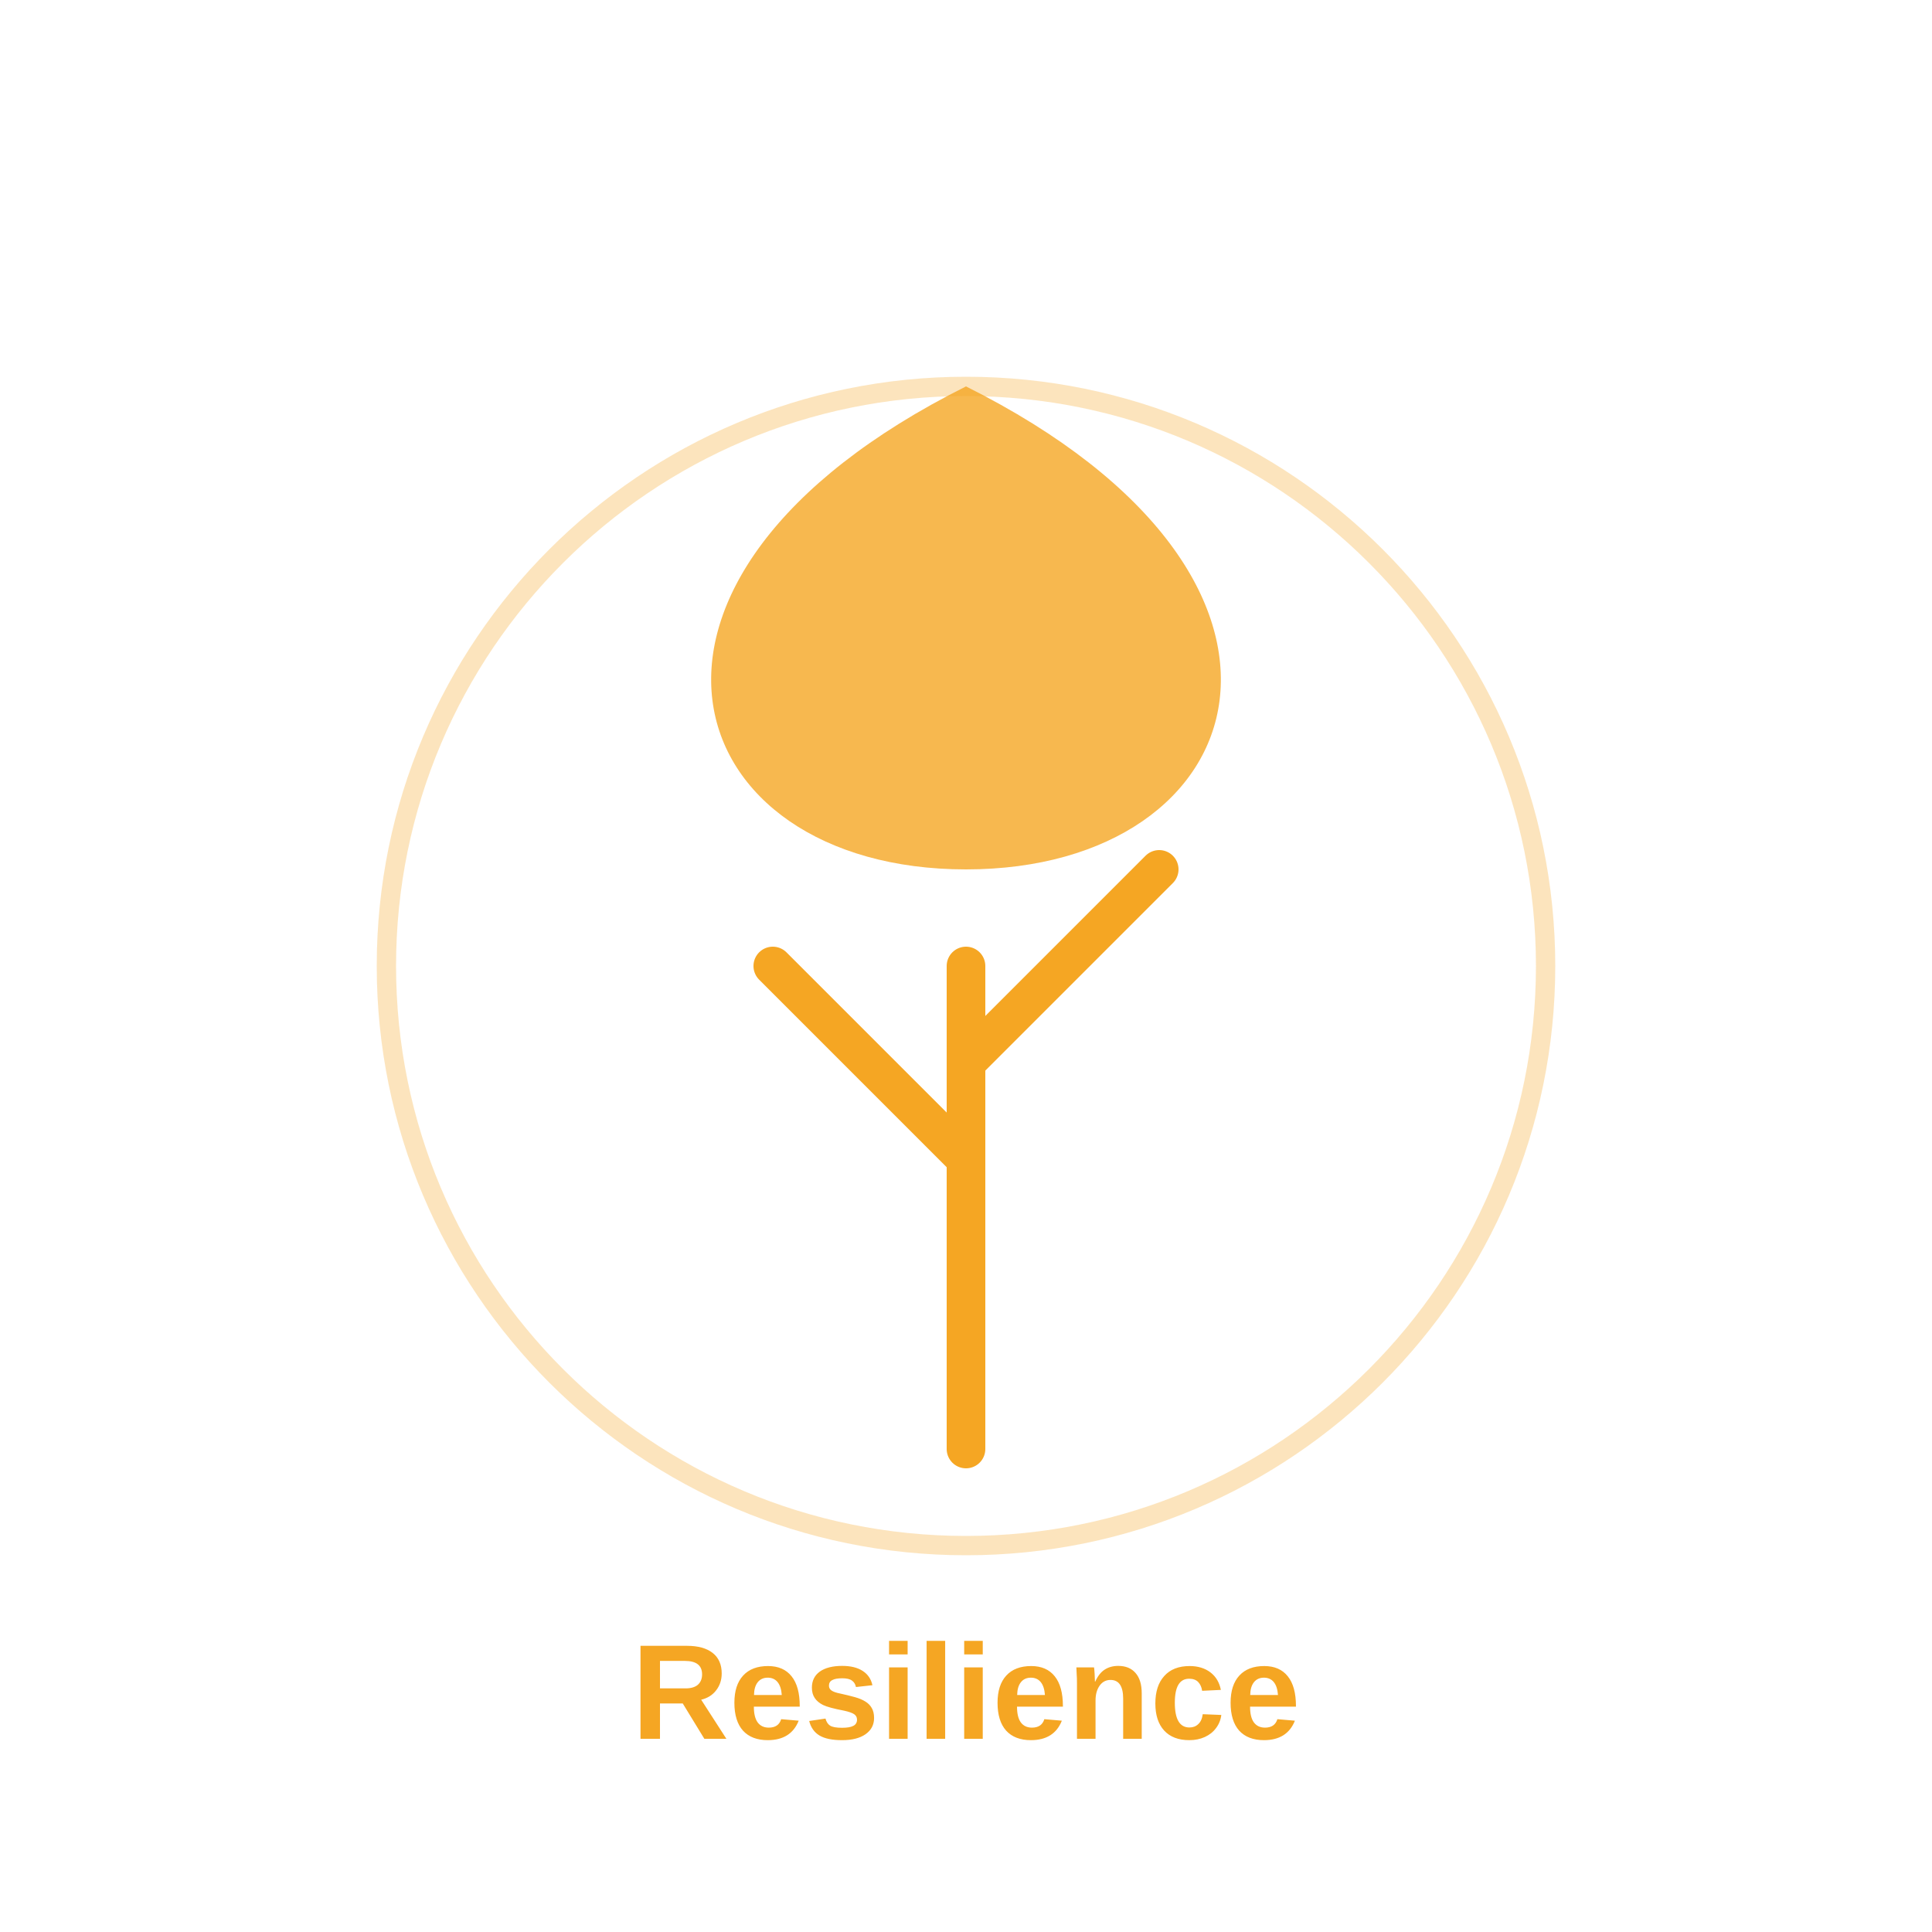
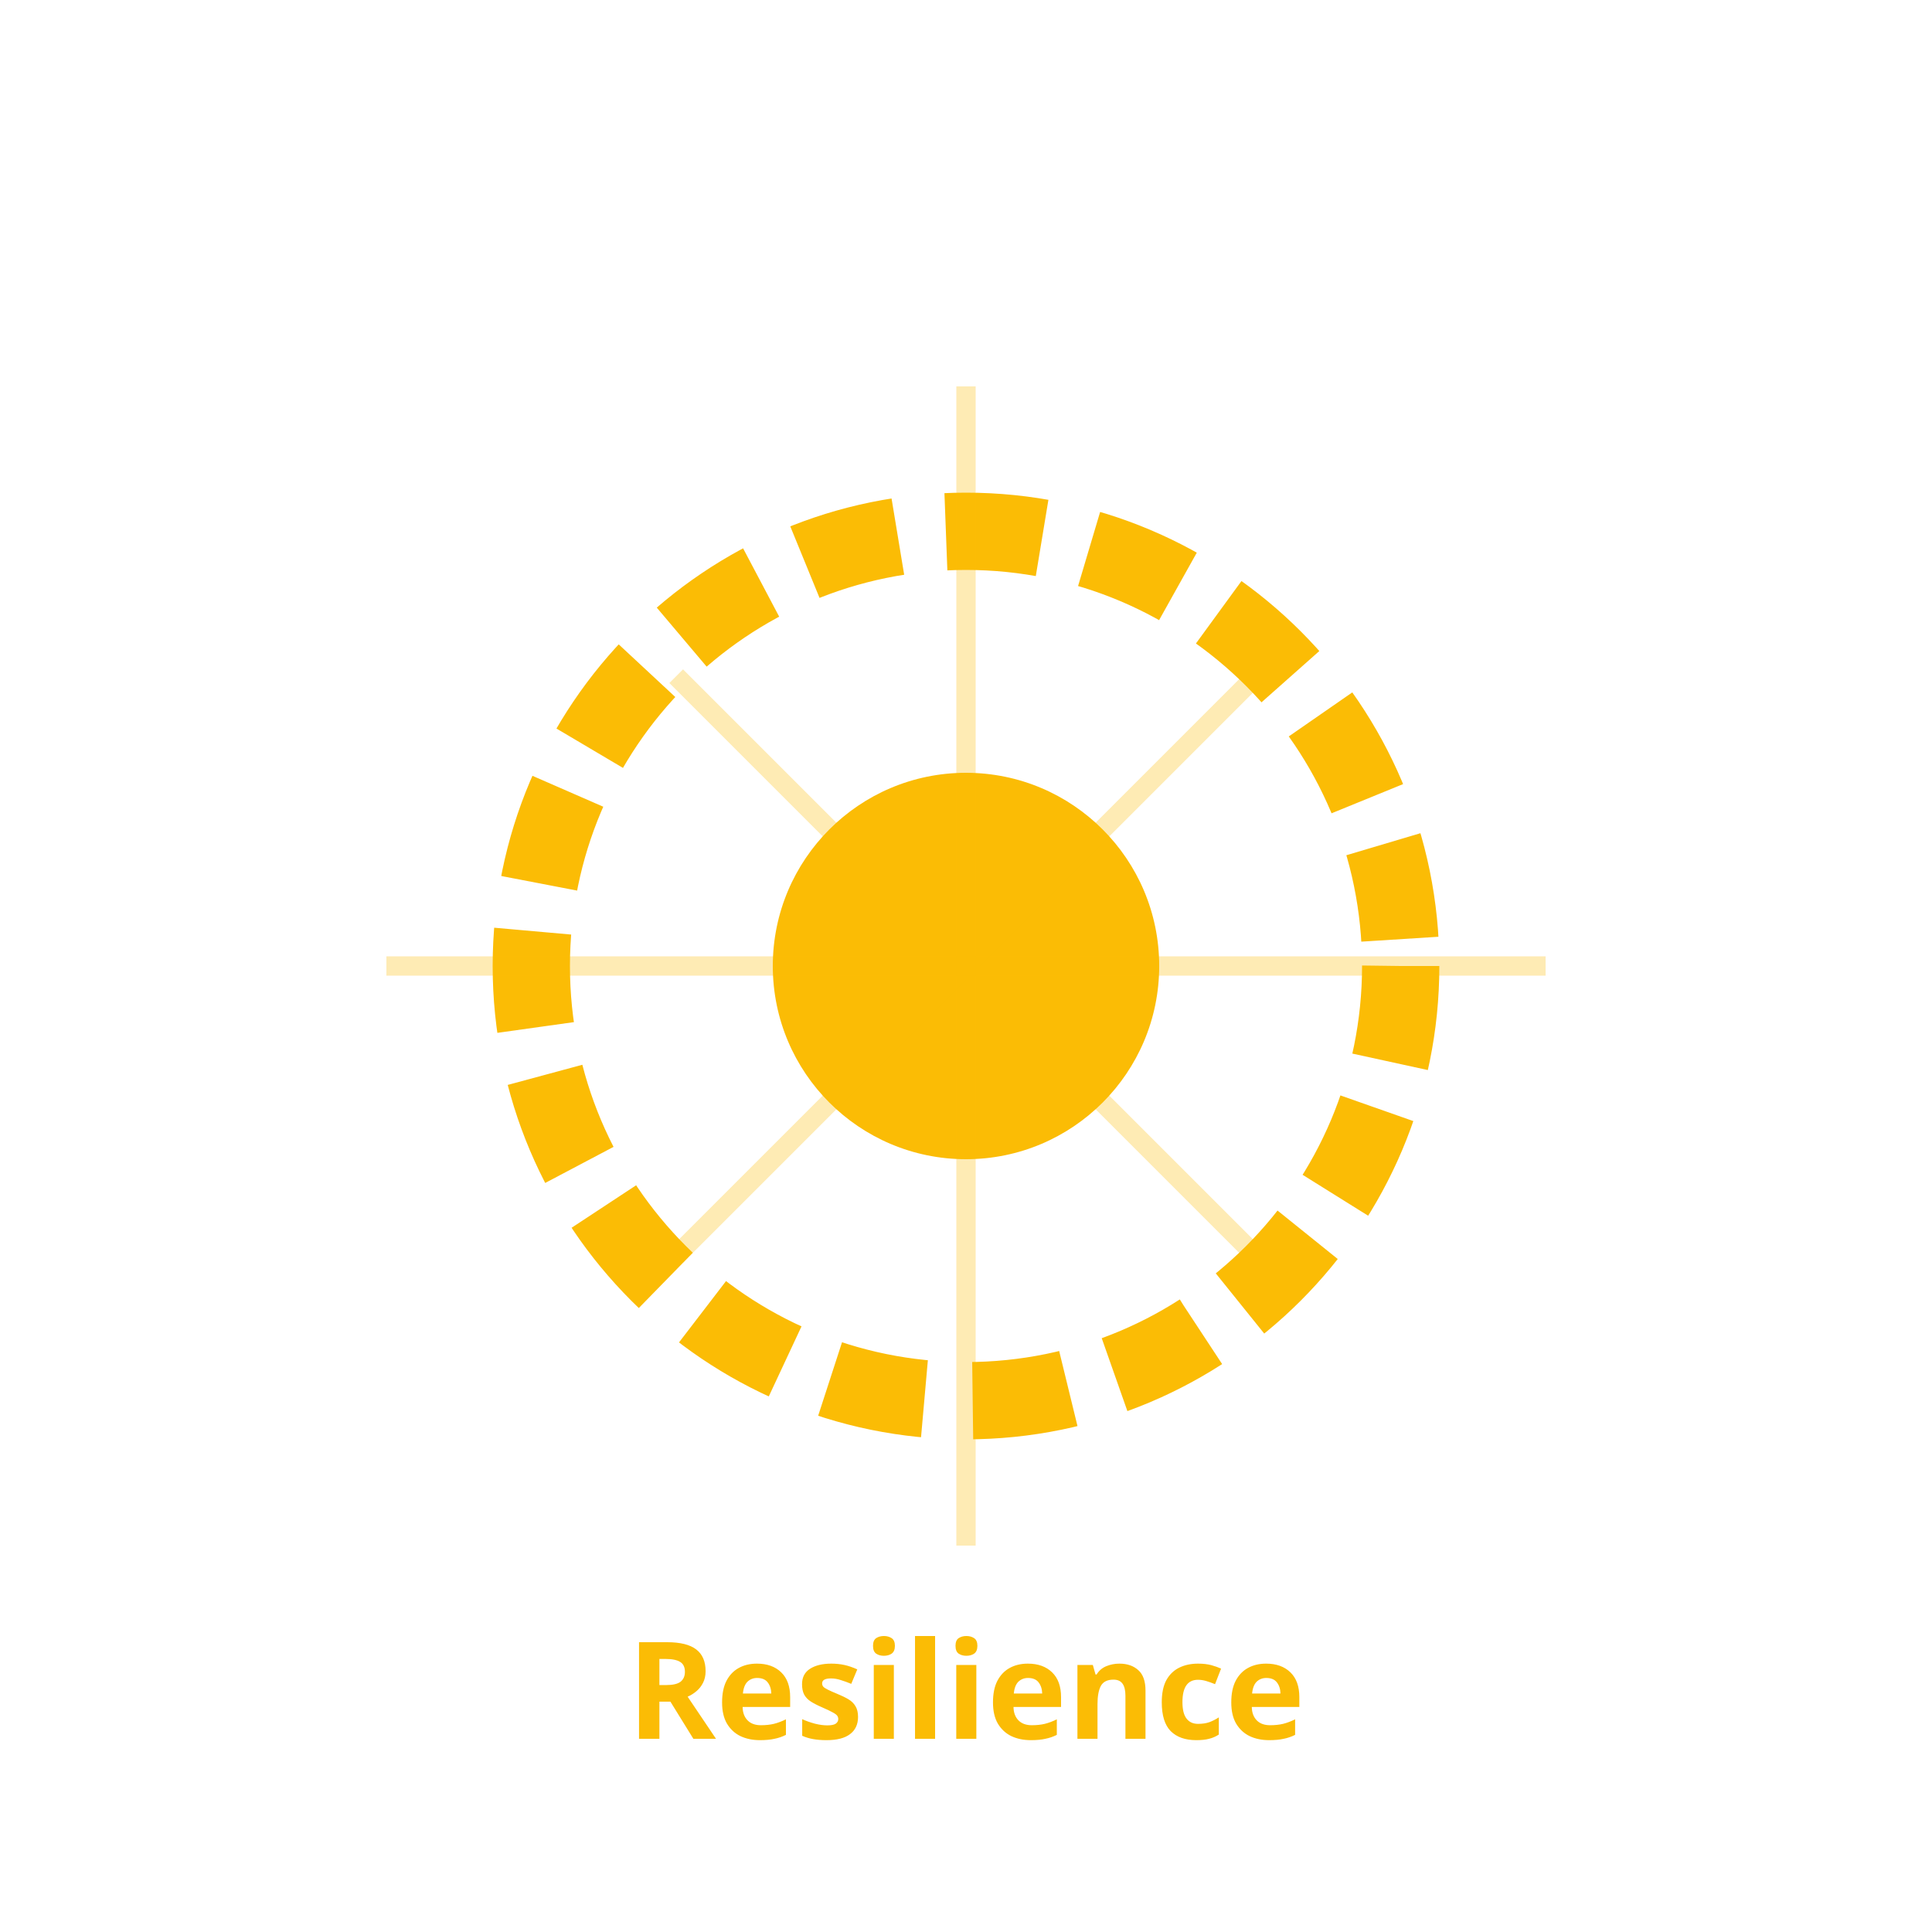
<svg xmlns="http://www.w3.org/2000/svg" id="logo-27" width="200" height="200" viewBox="0 0 200 200">
-   <path d="M100 150 V100 M100 120 L80 100 M100 110 L120 90" stroke="#F5A623" stroke-width="4" stroke-linecap="round" />
-   <path d="M100 90 C130 90 140 60 100 40 C60 60 70 90 100 90" fill="#F5A623" opacity="0.8" />
-   <circle cx="100" cy="100" r="60" fill="none" stroke="#F5A623" stroke-width="2" opacity="0.3" />
-   <text x="100" y="180" font-family="Arial" font-size="14" text-anchor="middle" font-weight="bold" fill="#F5A623">Resilience</text>
+   <circle cx="100" cy="100" r="45" fill="none" stroke="#FBBC05" stroke-width="8" stroke-dasharray="10 5" />
+   <circle cx="100" cy="100" r="20" fill="#FBBC05" />
+   <path d="M100 40 V160 M40 100 H160" stroke="#FBBC05" stroke-width="2" opacity="0.3" />
+   <path d="M70 70 L130 130 M130 70 L70 130" stroke="#FBBC05" stroke-width="2" opacity="0.3" />
+   <text x="100" y="180" font-family="Verdana" font-size="14" text-anchor="middle" font-weight="bold" fill="#FBBC05">Resilience</text>
</svg>
